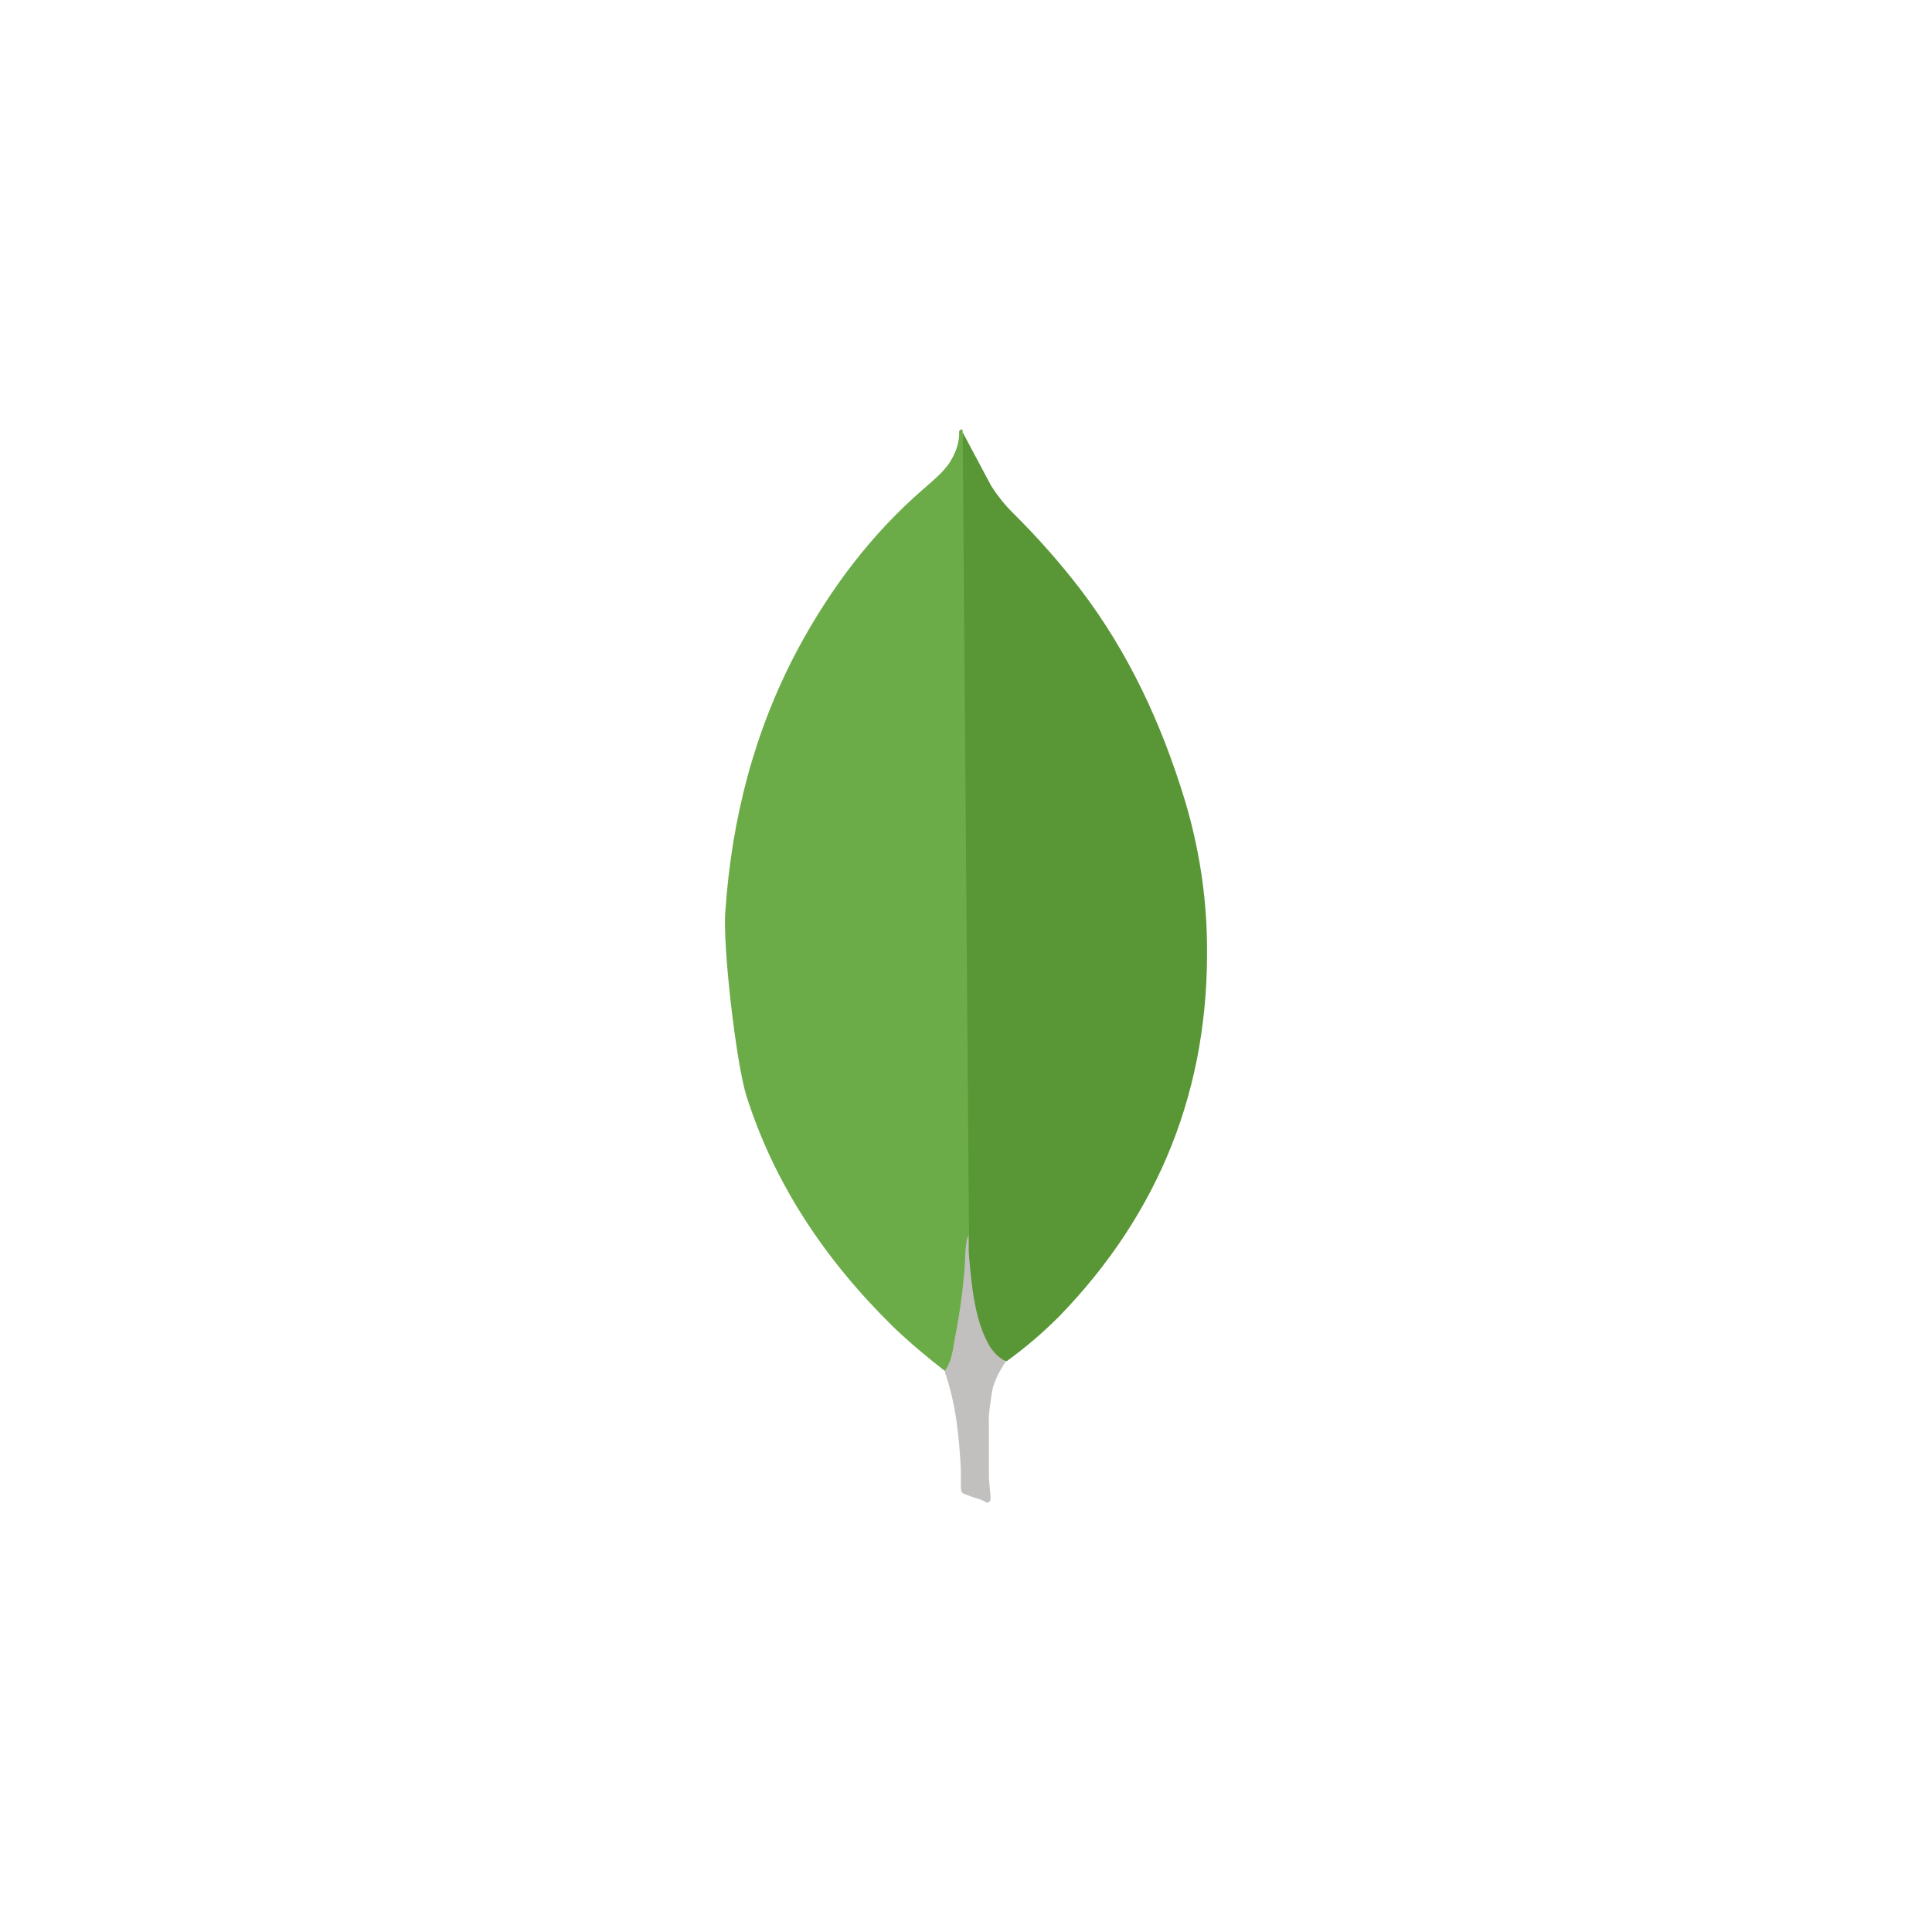
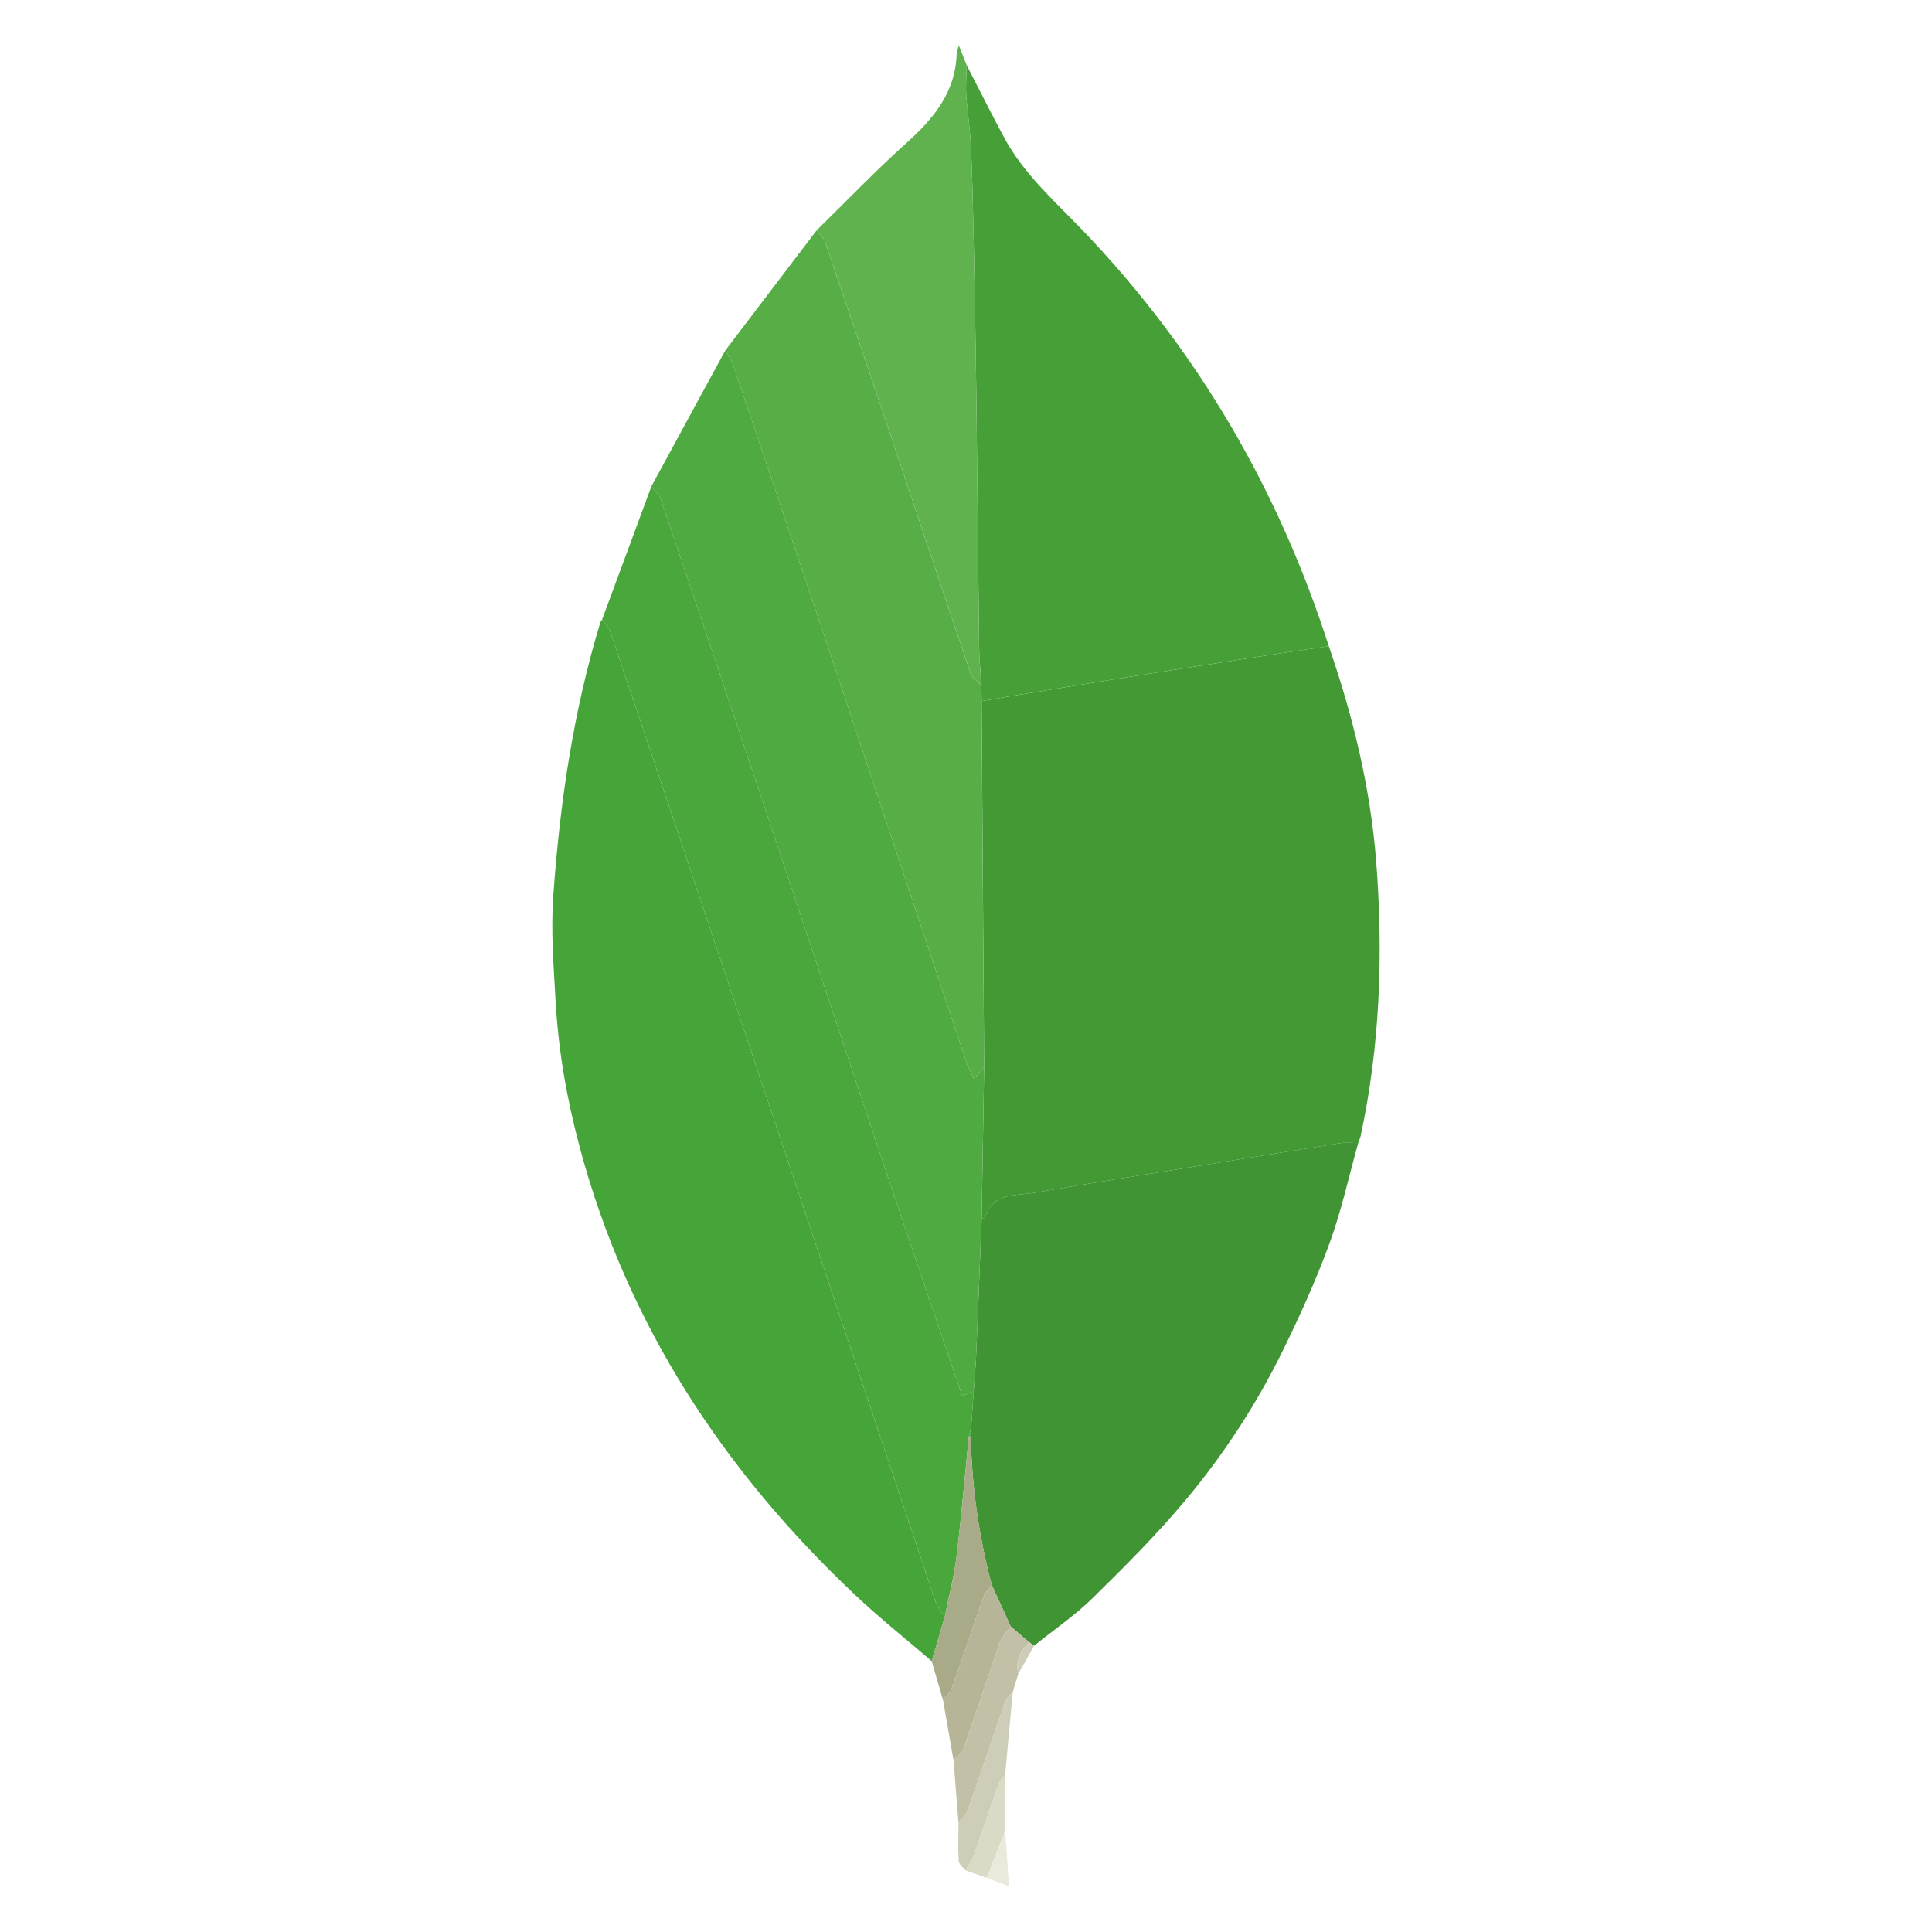
- <svg xmlns="http://www.w3.org/2000/svg" width="56" height="56" viewBox="0 0 56 56" fill="none">
-   <path d="M27.903 12.529L28.733 14.089C28.919 14.377 29.122 14.631 29.36 14.868C30.058 15.558 30.709 16.294 31.308 17.071C32.715 18.918 33.664 20.97 34.341 23.188C34.748 24.543 34.968 25.933 34.985 27.339C35.053 31.542 33.612 35.15 30.707 38.15C30.235 38.625 29.724 39.061 29.181 39.454C28.893 39.454 28.757 39.233 28.639 39.03C28.423 38.654 28.279 38.24 28.215 37.81C28.113 37.302 28.046 36.793 28.079 36.268V36.031C28.055 35.981 27.802 12.649 27.903 12.529Z" fill="#599636" />
-   <path d="M27.903 12.478C27.869 12.41 27.835 12.461 27.801 12.494C27.817 12.835 27.698 13.138 27.513 13.428C27.309 13.716 27.038 13.936 26.767 14.173C25.26 15.478 24.074 17.054 23.125 18.816C21.861 21.188 21.209 23.73 21.025 26.407C20.94 27.372 21.33 30.779 21.634 31.762C22.464 34.371 23.956 36.557 25.887 38.455C26.362 38.912 26.869 39.336 27.394 39.743C27.547 39.743 27.563 39.607 27.598 39.506C27.665 39.289 27.716 39.068 27.751 38.845L28.091 36.303L27.903 12.478Z" fill="#6CAC48" />
-   <path d="M28.733 40.486C28.767 40.098 28.954 39.775 29.157 39.453C28.953 39.369 28.801 39.2 28.682 39.013C28.58 38.835 28.495 38.648 28.43 38.454C28.192 37.742 28.142 36.996 28.074 36.268V35.828C27.989 35.896 27.972 36.472 27.972 36.557C27.922 37.326 27.82 38.09 27.666 38.845C27.616 39.15 27.582 39.454 27.394 39.725C27.394 39.759 27.394 39.793 27.411 39.844C27.716 40.742 27.8 41.657 27.851 42.589V42.929C27.851 43.336 27.835 43.25 28.172 43.386C28.308 43.437 28.46 43.455 28.596 43.556C28.698 43.556 28.714 43.471 28.714 43.403L28.664 42.844V41.285C28.647 41.013 28.698 40.742 28.732 40.487L28.733 40.486Z" fill="#C2BFBF" />
+ <svg xmlns="http://www.w3.org/2000/svg" viewBox="0 0 128 128">
+   <path fill-rule="evenodd" clip-rule="evenodd" fill="#439934" d="M88.038 42.812c1.605 4.643 2.761 9.383 3.141 14.296.472 6.095.256 12.147-1.029 18.142-.035.165-.109.32-.164.48-.403.001-.814-.049-1.208.012-3.329.523-6.655 1.065-9.981 1.604-3.438.557-6.881 1.092-10.313 1.687-1.216.21-2.721-.041-3.212 1.641-.014.046-.154.054-.235.08l.166-10.051-.169-24.252 1.602-.275c2.62-.429 5.24-.864 7.862-1.281 3.129-.497 6.261-.98 9.392-1.465 1.381-.215 2.764-.412 4.148-.618z" />
+   <path fill-rule="evenodd" clip-rule="evenodd" fill="#45A538" d="M61.729 110.054c-1.69-1.453-3.439-2.842-5.059-4.37-8.717-8.222-15.093-17.899-18.233-29.566-.865-3.211-1.442-6.474-1.627-9.792-.13-2.322-.318-4.665-.154-6.975.437-6.144 1.325-12.229 3.127-18.147l.099-.138c.175.233.427.439.516.702 1.759 5.18 3.505 10.364 5.242 15.551 5.458 16.3 10.909 32.604 16.376 48.9.107.318.384.579.583.866l-.87 2.969z" />
+   <path fill-rule="evenodd" clip-rule="evenodd" fill="#46A037" d="M88.038 42.812c-1.384.206-2.768.403-4.149.616-3.131.485-6.263.968-9.392 1.465-2.622.417-5.242.852-7.862 1.281l-1.602.275-.012-1.045c-.053-.859-.144-1.717-.154-2.576-.069-5.478-.112-10.956-.18-16.434-.042-3.429-.105-6.857-.175-10.285-.043-2.13-.089-4.261-.185-6.388-.052-1.143-.236-2.28-.311-3.423-.042-.657.016-1.319.029-1.979.817 1.583 1.616 3.178 2.456 4.749 1.327 2.484 3.441 4.314 5.344 6.311 7.523 7.892 12.864 17.068 16.193 27.433z" />
+   <path fill-rule="evenodd" clip-rule="evenodd" fill="#409433" d="M65.036 80.753c.081-.026.222-.034.235-.08.491-1.682 1.996-1.431 3.212-1.641 3.432-.594 6.875-1.13 10.313-1.687 3.326-.539 6.652-1.081 9.981-1.604.394-.062.805-.011 1.208-.012-.622 2.22-1.112 4.488-1.901 6.647-.896 2.449-1.98 4.839-3.131 7.182a49.142 49.142 0 01-6.353 9.763c-1.919 2.308-4.058 4.441-6.202 6.548-1.185 1.165-2.582 2.114-3.882 3.161l-.337-.23-1.214-1.038-1.256-2.753a41.402 41.402 0 01-1.394-9.838l.023-.561.171-2.426c.057-.828.133-1.655.168-2.485.129-2.982.241-5.964.359-8.946z" />
+   <path fill-rule="evenodd" clip-rule="evenodd" fill="#4FAA41" d="M65.036 80.753c-.118 2.982-.23 5.964-.357 8.947-.035.83-.111 1.657-.168 2.485l-.765.289c-1.699-5.002-3.399-9.951-5.062-14.913-2.75-8.209-5.467-16.431-8.213-24.642a4498.887 4498.887 0 00-6.7-19.867c-.105-.31-.407-.552-.617-.826l4.896-9.002c.168.292.39.565.496.879a6167.476 6167.476 0 016.768 20.118c2.916 8.73 5.814 17.467 8.728 26.198.116.349.308.671.491 1.062l.67-.78-.167 10.052z" />
+   <path fill-rule="evenodd" clip-rule="evenodd" fill="#4AA73C" d="M43.155 32.227c.21.274.511.516.617.826a4498.887 4498.887 0 016.7 19.867c2.746 8.211 5.463 16.433 8.213 24.642 1.662 4.961 3.362 9.911 5.062 14.913l.765-.289-.171 2.426-.155.559c-.266 2.656-.49 5.318-.814 7.968-.163 1.328-.509 2.632-.772 3.947-.198-.287-.476-.548-.583-.866-5.467-16.297-10.918-32.6-16.376-48.9a3888.972 3888.972 0 00-5.242-15.551c-.089-.263-.34-.469-.516-.702l3.272-8.84z" />
+   <path fill-rule="evenodd" clip-rule="evenodd" fill="#57AE47" d="M65.202 70.702l-.67.78c-.183-.391-.375-.714-.491-1.062-2.913-8.731-5.812-17.468-8.728-26.198a6167.476 6167.476 0 00-6.768-20.118c-.105-.314-.327-.588-.496-.879l6.055-7.965c.191.255.463.482.562.769 1.681 4.921 3.347 9.848 5.003 14.778 1.547 4.604 3.071 9.215 4.636 13.813.105.308.47.526.714.786l.012 1.045c.058 8.082.115 16.167.171 24.251z" />
+   <path fill-rule="evenodd" clip-rule="evenodd" fill="#60B24F" d="M65.021 45.404c-.244-.26-.609-.478-.714-.786-1.565-4.598-3.089-9.209-4.636-13.813-1.656-4.93-3.322-9.856-5.003-14.778-.099-.287-.371-.514-.562-.769 1.969-1.928 3.877-3.925 5.925-5.764 1.821-1.634 3.285-3.386 3.352-5.968.003-.107.059-.214.145-.514l.519 1.306c-.013.661-.072 1.322-.029 1.979.075 1.143.259 2.28.311 3.423.096 2.127.142 4.258.185 6.388.069 3.428.132 6.856.175 10.285.067 5.478.111 10.956.18 16.434.008.861.098 1.718.152 2.577z" />
+   <path fill-rule="evenodd" clip-rule="evenodd" fill="#A9AA88" d="M62.598 107.085c.263-1.315.609-2.62.772-3.947.325-2.649.548-5.312.814-7.968l.066-.01.066.011a41.402 41.402 0 001.394 9.838c-.176.232-.425.439-.518.701-.727 2.05-1.412 4.116-2.143 6.166-.1.28-.378.498-.574.744l-.747-2.566.87-2.969z" />
+   <path fill-rule="evenodd" clip-rule="evenodd" fill="#B6B598" d="M62.476 112.621c.196-.246.475-.464.574-.744.731-2.05 1.417-4.115 2.143-6.166.093-.262.341-.469.518-.701l1.255 2.754c-.248.352-.59.669-.728 1.061l-2.404 7.059c-.099.283-.437.483-.663.722l-.695-3.985z" />
+   <path fill-rule="evenodd" clip-rule="evenodd" fill="#C2C1A7" d="M63.171 116.605c.227-.238.564-.439.663-.722l2.404-7.059c.137-.391.48-.709.728-1.061l1.215 1.037c-.587.58-.913 1.25-.717 2.097l-.369 1.208c-.168.207-.411.387-.494.624-.839 2.403-1.64 4.819-2.485 7.222-.107.305-.404.544-.614.812-.109-1.387-.22-2.771-.331-4.158z" />
+   <path fill-rule="evenodd" clip-rule="evenodd" fill="#CECDB7" d="M63.503 120.763c.209-.269.506-.508.614-.812.845-2.402 1.646-4.818 2.485-7.222.083-.236.325-.417.494-.624l-.509 5.545c-.136.157-.333.294-.398.477-.575 1.614-1.117 3.24-1.694 4.854-.119.333-.347.627-.525.938-.158-.207-.441-.407-.454-.623-.051-.841-.016-1.688-.013-2.533z" />
+   <path fill-rule="evenodd" clip-rule="evenodd" fill="#DBDAC7" d="M63.969 123.919c.178-.312.406-.606.525-.938.578-1.613 1.119-3.239 1.694-4.854.065-.183.263-.319.398-.477l.012 3.64-1.218 3.124-1.411-.495z" />
+   <path fill-rule="evenodd" clip-rule="evenodd" fill="#EBE9DC" d="M65.38 124.415l1.218-3.124.251 3.696-1.469-.572z" />
+   <path fill-rule="evenodd" clip-rule="evenodd" fill="#CECDB7" d="M67.464 110.898c-.196-.847.129-1.518.717-2.097l.337.23-1.054 1.867z" />
+   <path fill-rule="evenodd" clip-rule="evenodd" fill="#4FAA41" d="M64.316 95.172l-.066-.011-.066.01.155-.559-.023.56z" />
</svg>
